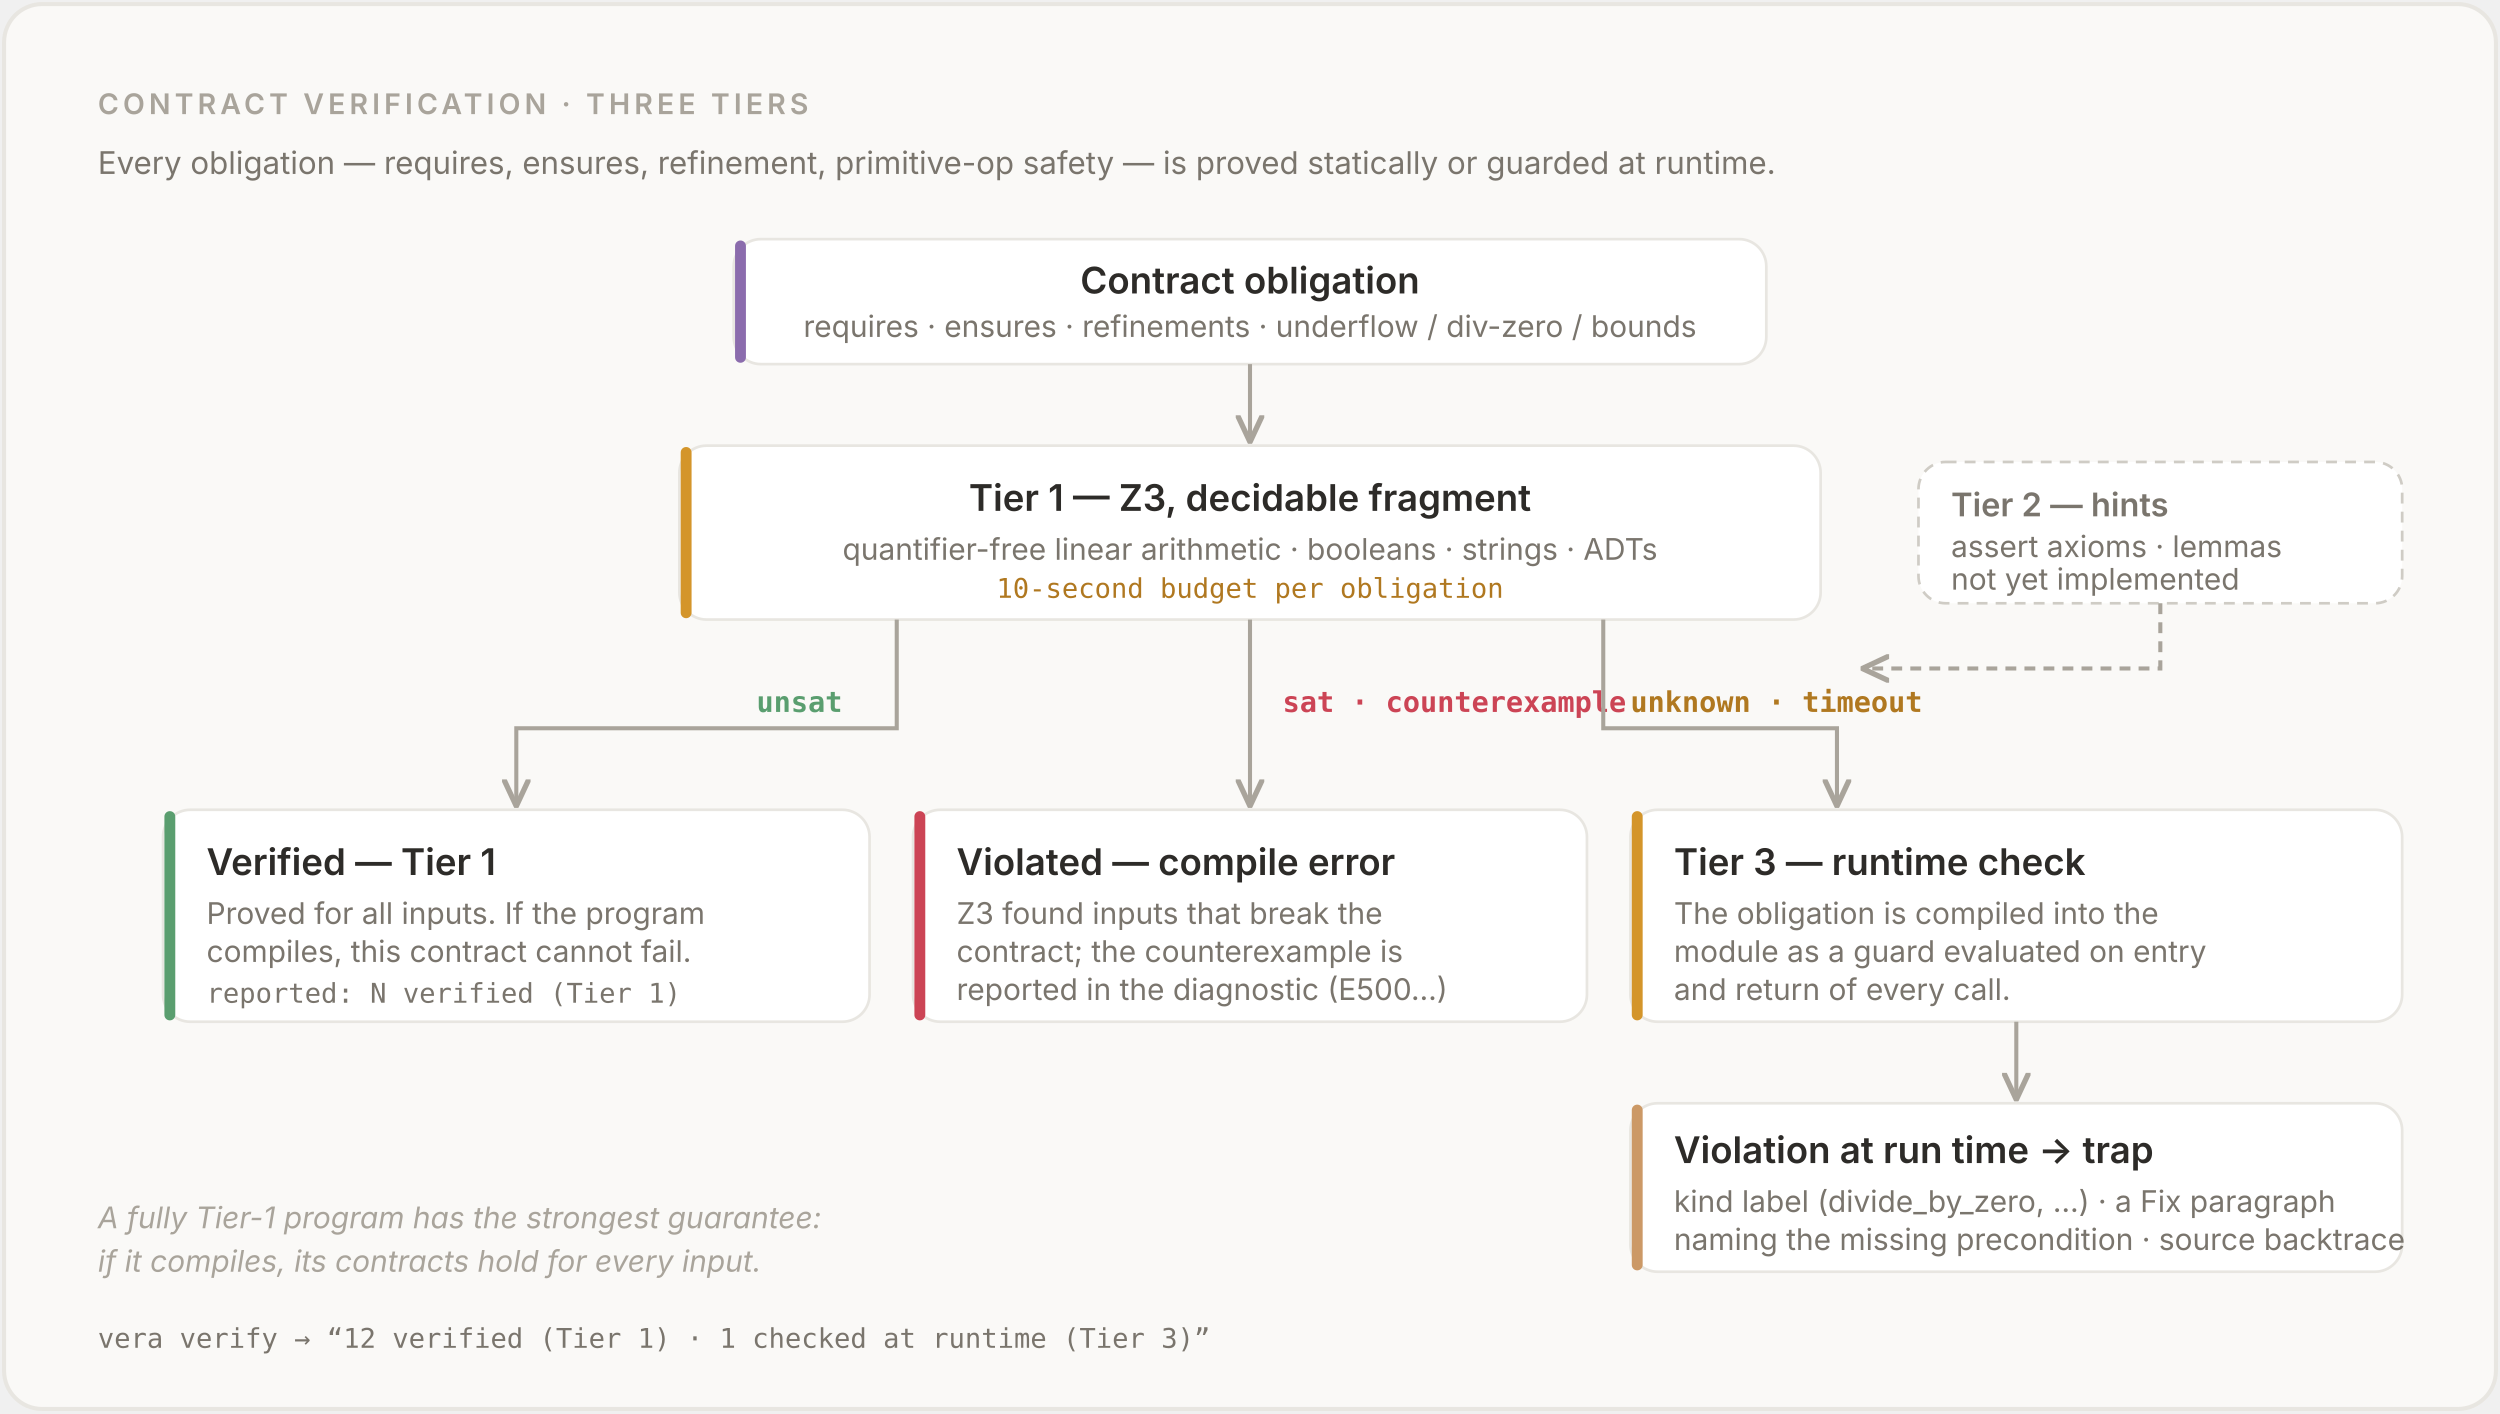
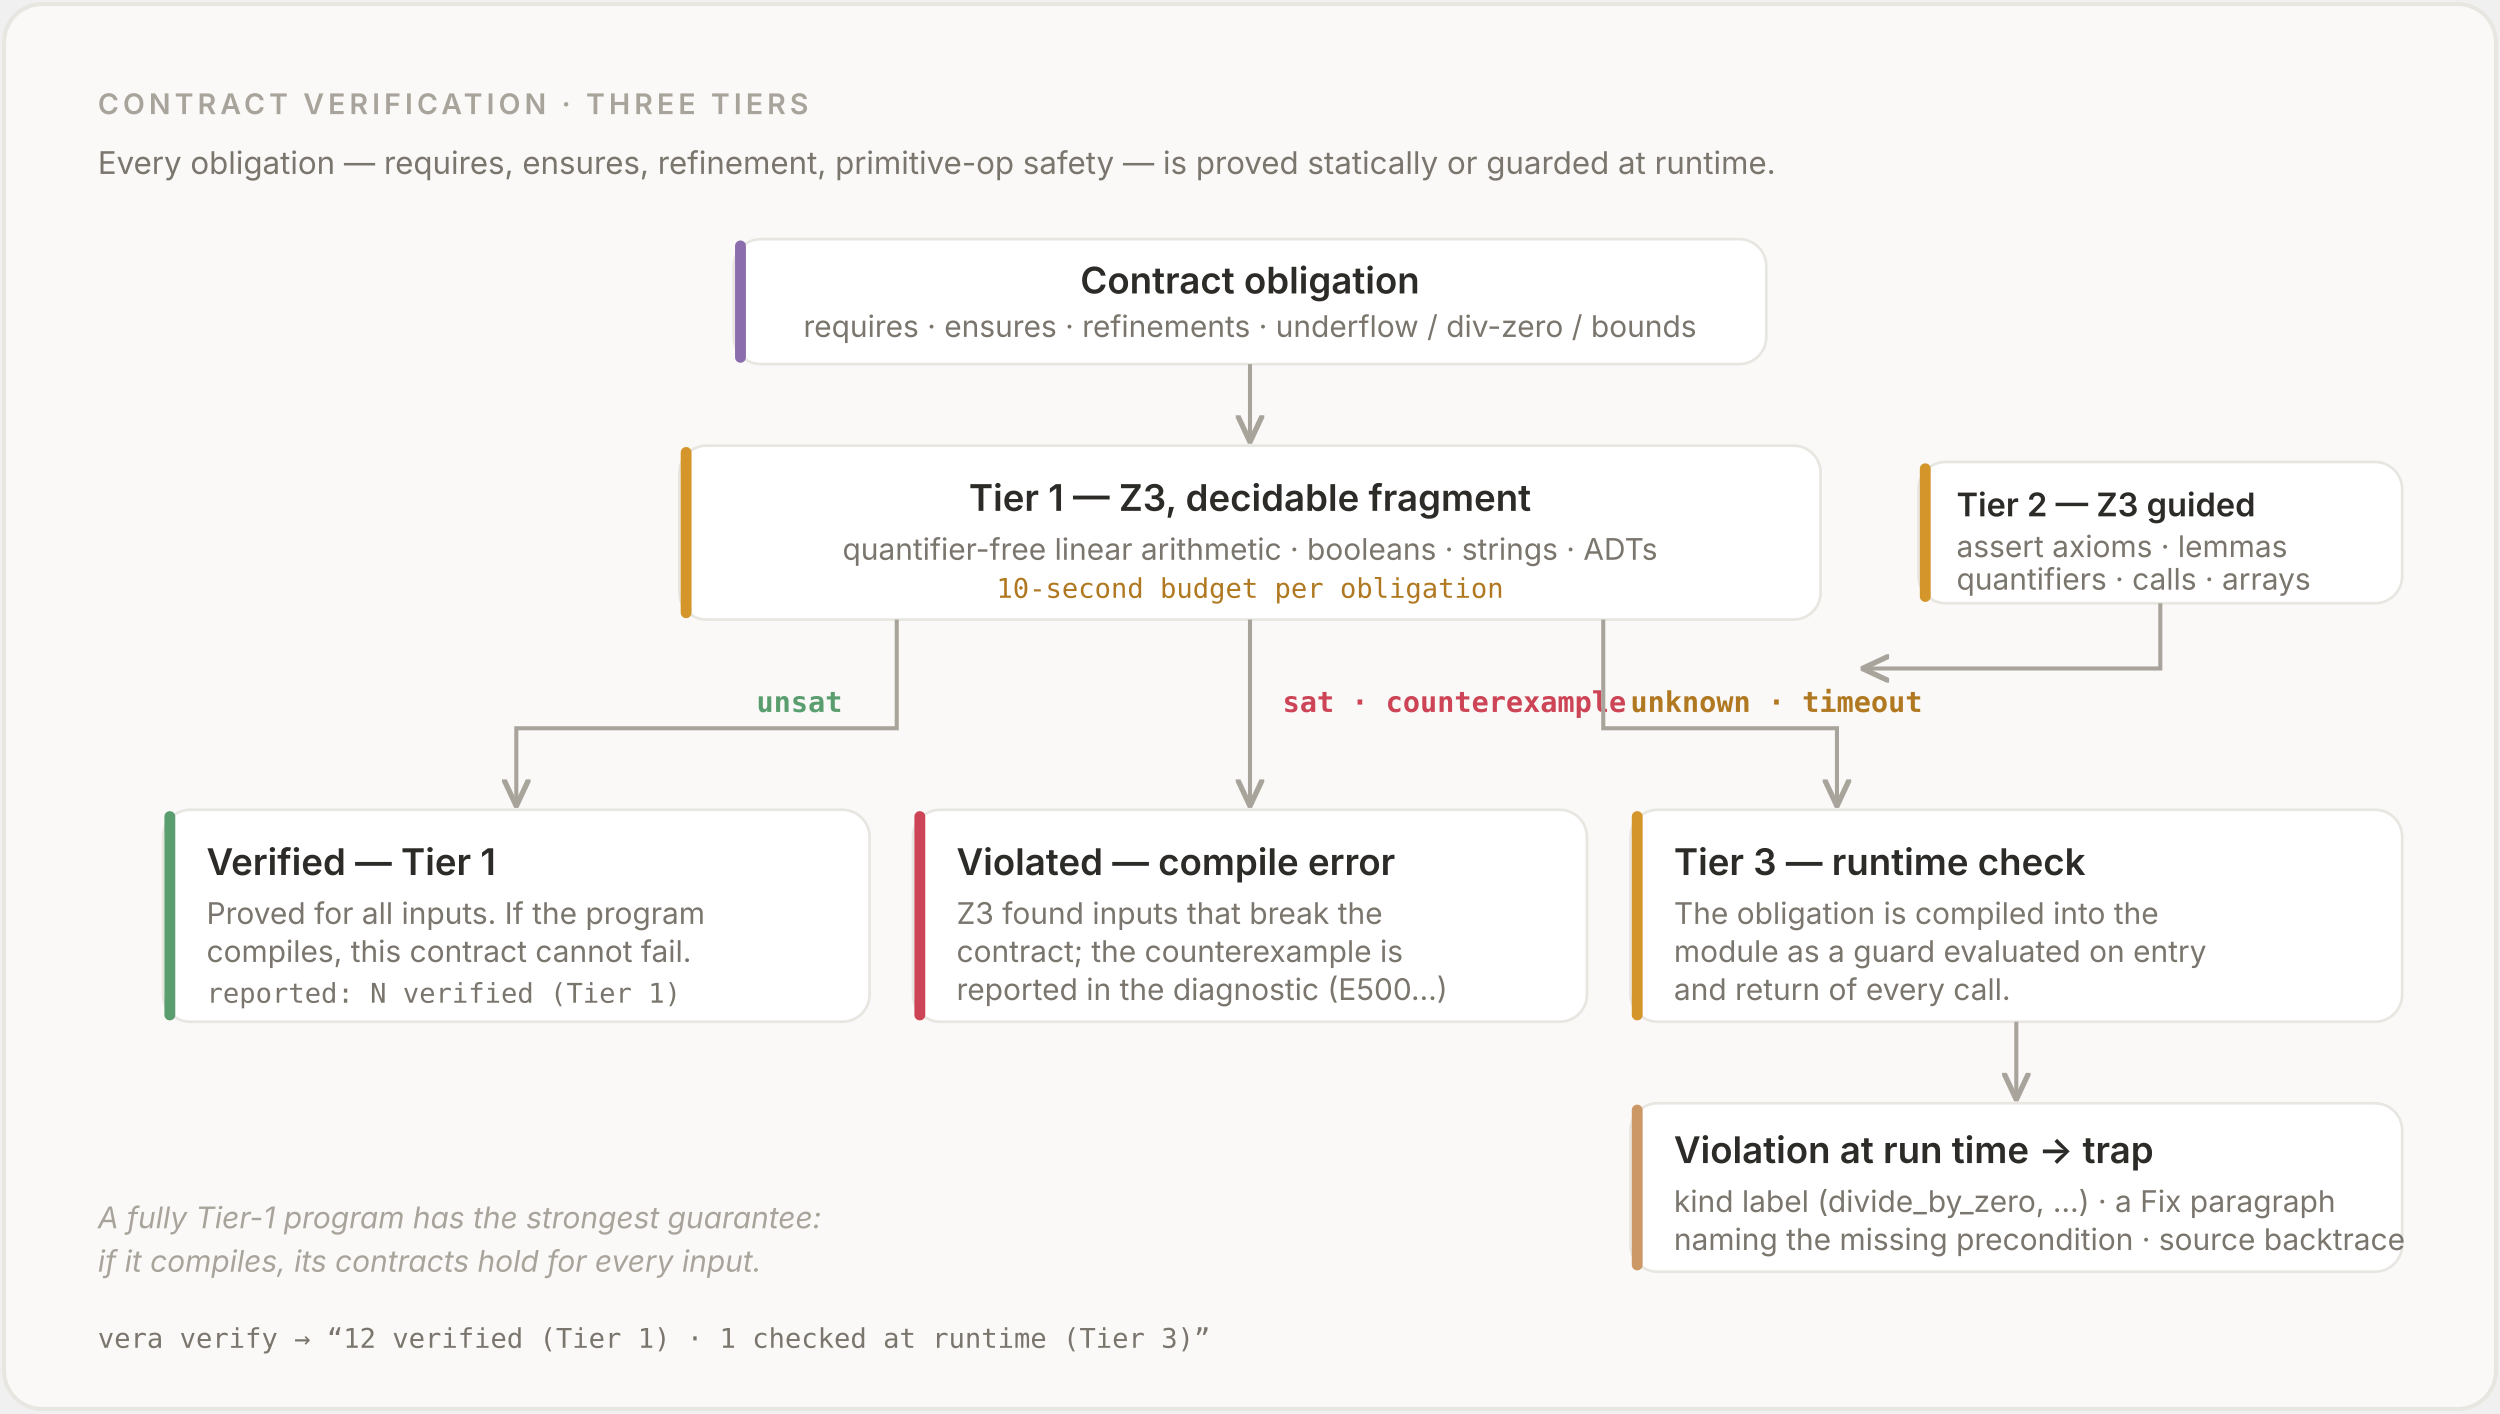
<svg xmlns="http://www.w3.org/2000/svg" width="920" height="520" viewBox="0 0 920 520" role="img" aria-labelledby="title">
  <defs>
    <marker id="arr" viewBox="0 0 8 8" refX="7" refY="4" markerWidth="7" markerHeight="7" orient="auto-start-reverse">
      <path d="M0,0.5 L7.5,4 L0,7.5" fill="none" stroke="#a9a49b" stroke-width="1.5" stroke-linecap="round" stroke-linejoin="round" />
    </marker>
    <style>
      .f  { font-family: -apple-system, BlinkMacSystemFont, 'Segoe UI', system-ui, sans-serif; }
      .m  { font-family: 'SF Mono', Menlo, Monaco, Consolas, monospace; }
      .micro { font-size: 10.5px; font-weight: 600; letter-spacing: 1.5px; fill: #a9a49b; }
      .sub { font-size: 11.5px; fill: #7a756d; }
      .card { fill: #ffffff; stroke: #e8e6e1; stroke-width: 1; }
      .dash { fill: #ffffff; stroke: #cfccc5; stroke-width: 1; stroke-dasharray: 4 3; }
      .title { font-size: 13.5px; font-weight: 600; fill: #2d2b28; }
      .desc { font-size: 11px; fill: #7a756d; }
      .edge { fill: none; stroke: #a9a49b; stroke-width: 1.5; }
      .lbl { font-size: 10.5px; font-weight: 600; }
      .footi { font-size: 11px; font-style: italic; fill: #a9a49b; }
    </style>
  </defs>
  <rect x="1.5" y="1.5" width="917" height="517" rx="14" fill="#faf9f7" stroke="#e8e6e1" stroke-width="1.5" />
  <text class="f micro" x="36" y="42">CONTRACT VERIFICATION · THREE TIERS</text>
  <text class="f sub" x="36" y="64">Every obligation — requires, ensures, refinement, primitive-op safety — is proved statically or guarded at runtime.</text>
  <g>
    <rect class="card" x="270" y="88" width="380" height="46" rx="10" />
    <rect x="270.5" y="88.5" width="4" height="45" rx="2" fill="#8b6cad" />
    <text class="f title" x="460" y="108" text-anchor="middle">Contract obligation</text>
    <text class="f desc" x="460" y="124" text-anchor="middle">requires · ensures · refinements · underflow / div-zero / bounds</text>
  </g>
  <line class="edge" x1="460" y1="134" x2="460" y2="162" marker-end="url(#arr)" />
  <g>
    <rect class="card" x="250" y="164" width="420" height="64" rx="10" />
    <rect x="250.5" y="164.5" width="4" height="63" rx="2" fill="#d4952a" />
    <text class="f title" x="460" y="188" text-anchor="middle">Tier 1 — Z3, decidable fragment</text>
    <text class="f desc" x="460" y="206" text-anchor="middle">quantifier-free linear arithmetic · booleans · strings · ADTs</text>
    <text class="m" x="460" y="220" text-anchor="middle" font-size="10px" fill="#b07820">10-second budget per obligation</text>
  </g>
  <g>
-     <rect class="dash" x="706" y="170" width="178" height="52" rx="10" />
-     <text class="f" x="718" y="190" font-size="12px" font-weight="600" fill="#7a756d">Tier 2 — hints</text>
-     <text class="f desc" x="718" y="205" fill="#a9a49b">assert axioms · lemmas</text>
-     <text class="f desc" x="718" y="217" fill="#a9a49b">not yet implemented</text>
+     <rect class="card" x="706" y="170" width="178" height="52" rx="10" />
+     <rect x="706.5" y="170.5" width="4" height="51" rx="2" fill="#d4952a" />
+     <text class="f" x="720" y="190" font-size="12px" font-weight="600" fill="#2d2b28">Tier 2 — Z3 guided</text>
+     <text class="f desc" x="720" y="205">assert axioms · lemmas</text>
+     <text class="f desc" x="720" y="217">quantifiers · calls · arrays</text>
  </g>
-   <polyline class="edge" points="795,222 795,246 686,246" stroke-dasharray="4 3" marker-end="url(#arr)" />
+   <polyline class="edge" points="795,222 795,246 686,246" marker-end="url(#arr)" />
  <polyline class="edge" points="330,228 330,268 190,268 190,296" marker-end="url(#arr)" />
  <text class="m lbl" x="310" y="262" text-anchor="end" fill="#5a9e6f">unsat</text>
  <line class="edge" x1="460" y1="228" x2="460" y2="296" marker-end="url(#arr)" />
  <text class="m lbl" x="472" y="262" fill="#c45">sat · counterexample</text>
  <polyline class="edge" points="590,228 590,268 676,268 676,296" marker-end="url(#arr)" />
  <text class="m lbl" x="600" y="262" fill="#b07820">unknown · timeout</text>
  <g>
    <rect class="card" x="60" y="298" width="260" height="78" rx="10" />
    <rect x="60.5" y="298.5" width="4" height="77" rx="2" fill="#5a9e6f" />
    <text class="f title" x="76" y="322" fill="#3d7a4d">Verified — Tier 1</text>
    <text class="f desc" x="76" y="340">Proved for all inputs. If the program</text>
    <text class="f desc" x="76" y="354">compiles, this contract cannot fail.</text>
    <text class="m" x="76" y="369" font-size="10px" fill="#7a756d">reported: N verified (Tier 1)</text>
  </g>
  <g>
    <rect class="card" x="336" y="298" width="248" height="78" rx="10" />
    <rect x="336.5" y="298.5" width="4" height="77" rx="2" fill="#c45" />
    <text class="f title" x="352" y="322" fill="#a83838">Violated — compile error</text>
    <text class="f desc" x="352" y="340">Z3 found inputs that break the</text>
    <text class="f desc" x="352" y="354">contract; the counterexample is</text>
    <text class="f desc" x="352" y="368">reported in the diagnostic (E500…)</text>
  </g>
  <g>
    <rect class="card" x="600" y="298" width="284" height="78" rx="10" />
    <rect x="600.5" y="298.5" width="4" height="77" rx="2" fill="#d4952a" />
    <text class="f title" x="616" y="322" fill="#b07820">Tier 3 — runtime check</text>
    <text class="f desc" x="616" y="340">The obligation is compiled into the</text>
    <text class="f desc" x="616" y="354">module as a guard evaluated on entry</text>
    <text class="f desc" x="616" y="368">and return of every call.</text>
  </g>
  <line class="edge" x1="742" y1="376" x2="742" y2="404" marker-end="url(#arr)" />
  <g>
    <rect class="card" x="600" y="406" width="284" height="62" rx="10" />
    <rect x="600.5" y="406.5" width="4" height="61" rx="2" fill="#cc9966" />
    <text class="f title" x="616" y="428">Violation at run time → trap</text>
    <text class="f desc" x="616" y="446">kind label (divide_by_zero, …) · a Fix paragraph</text>
    <text class="f desc" x="616" y="460">naming the missing precondition · source backtrace</text>
  </g>
  <text class="f footi" x="36" y="452">A fully Tier-1 program has the strongest guarantee:</text>
  <text class="f footi" x="36" y="468">if it compiles, its contracts hold for every input.</text>
  <text class="m" x="36" y="496" font-size="10px" fill="#7a756d">vera verify → “12 verified (Tier 1) · 1 checked at runtime (Tier 3)”</text>
</svg>
